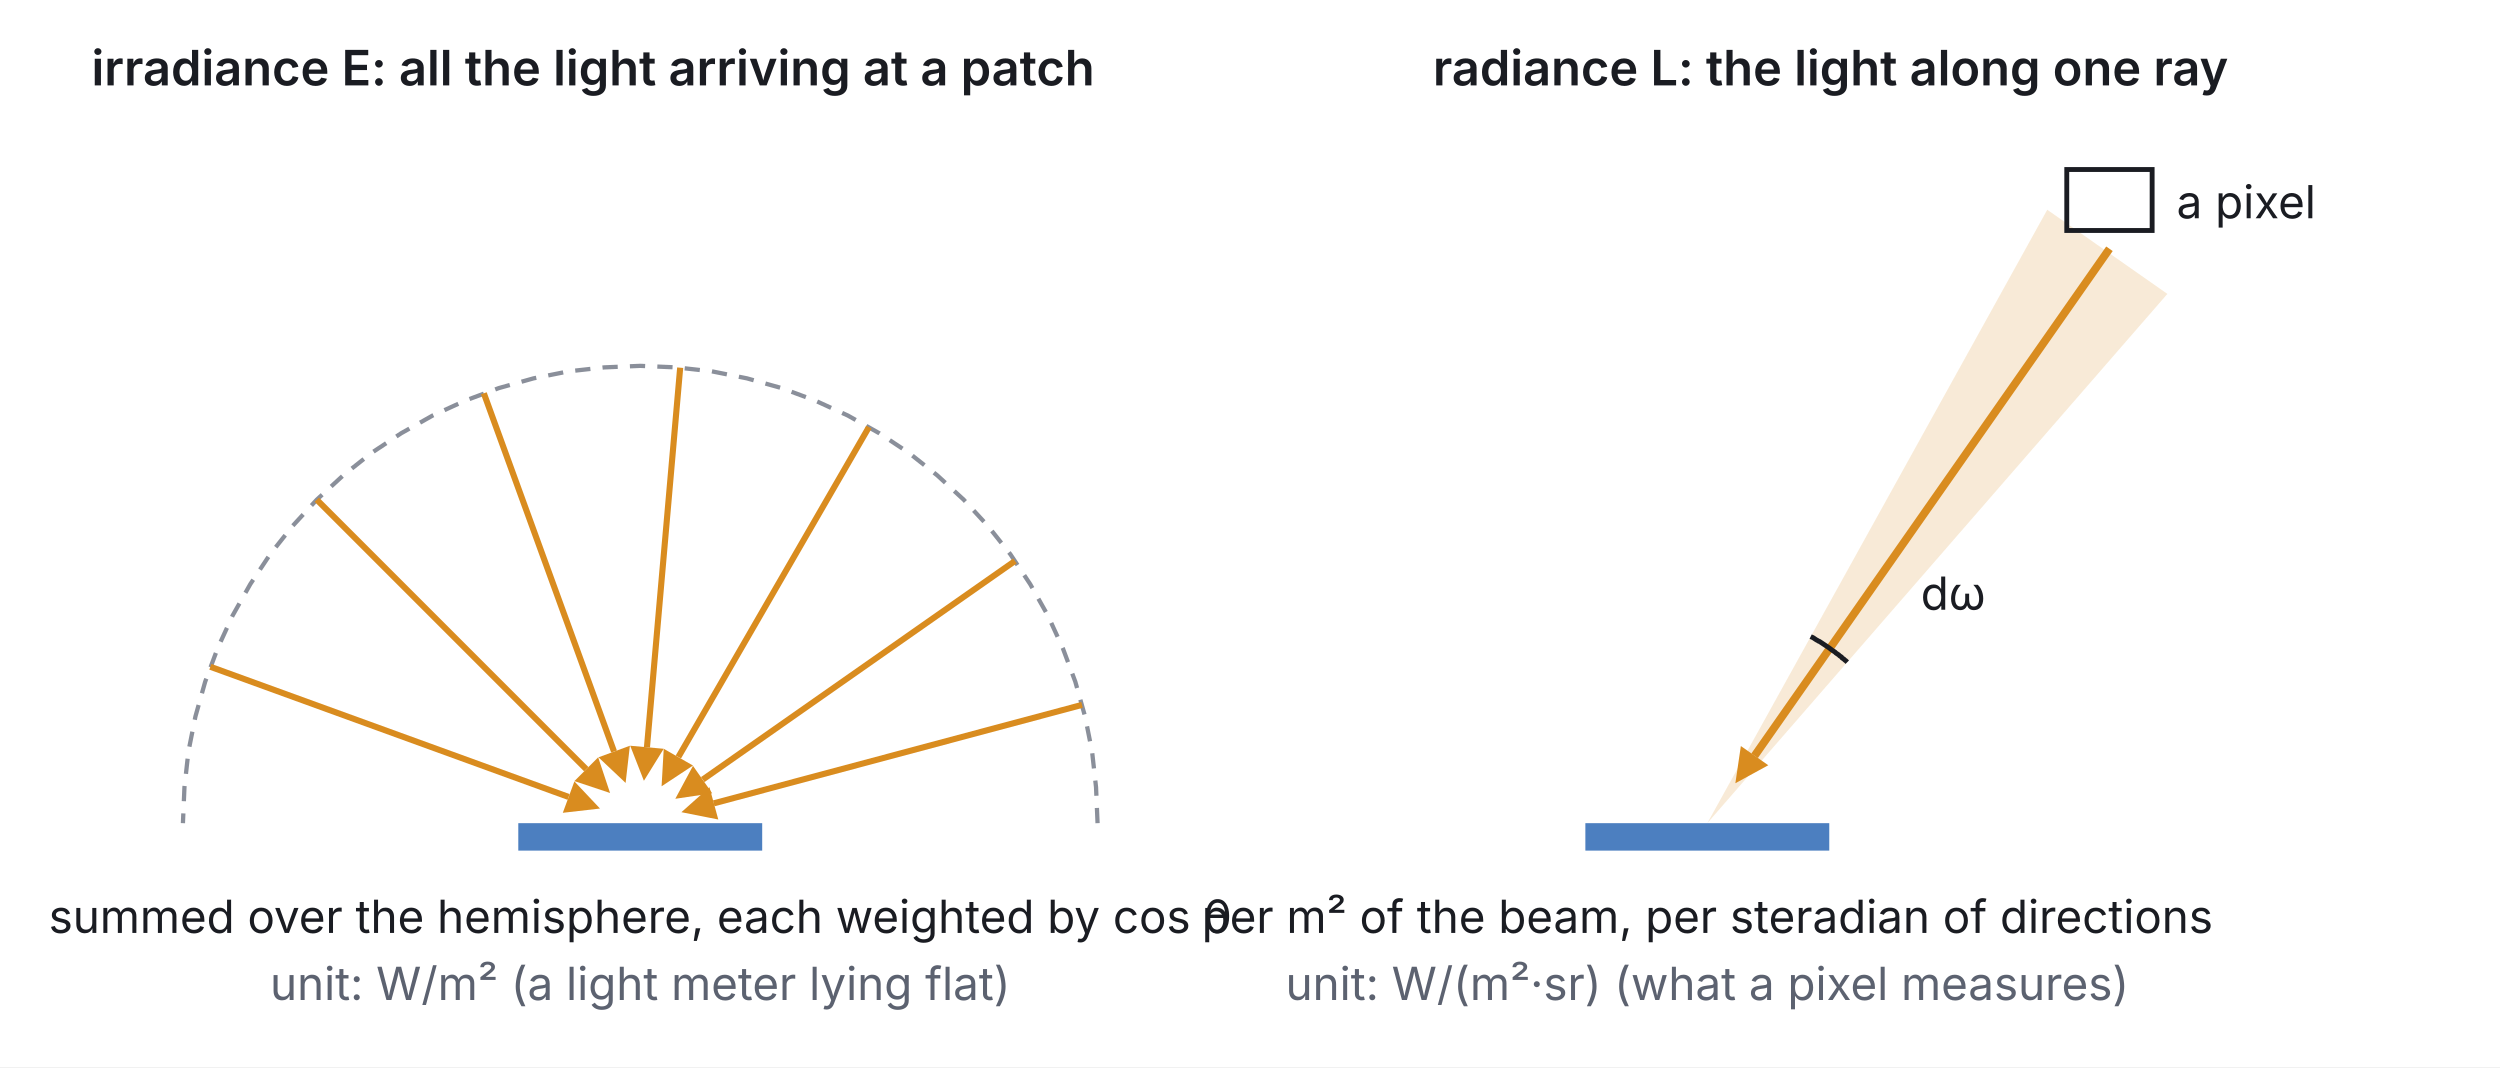
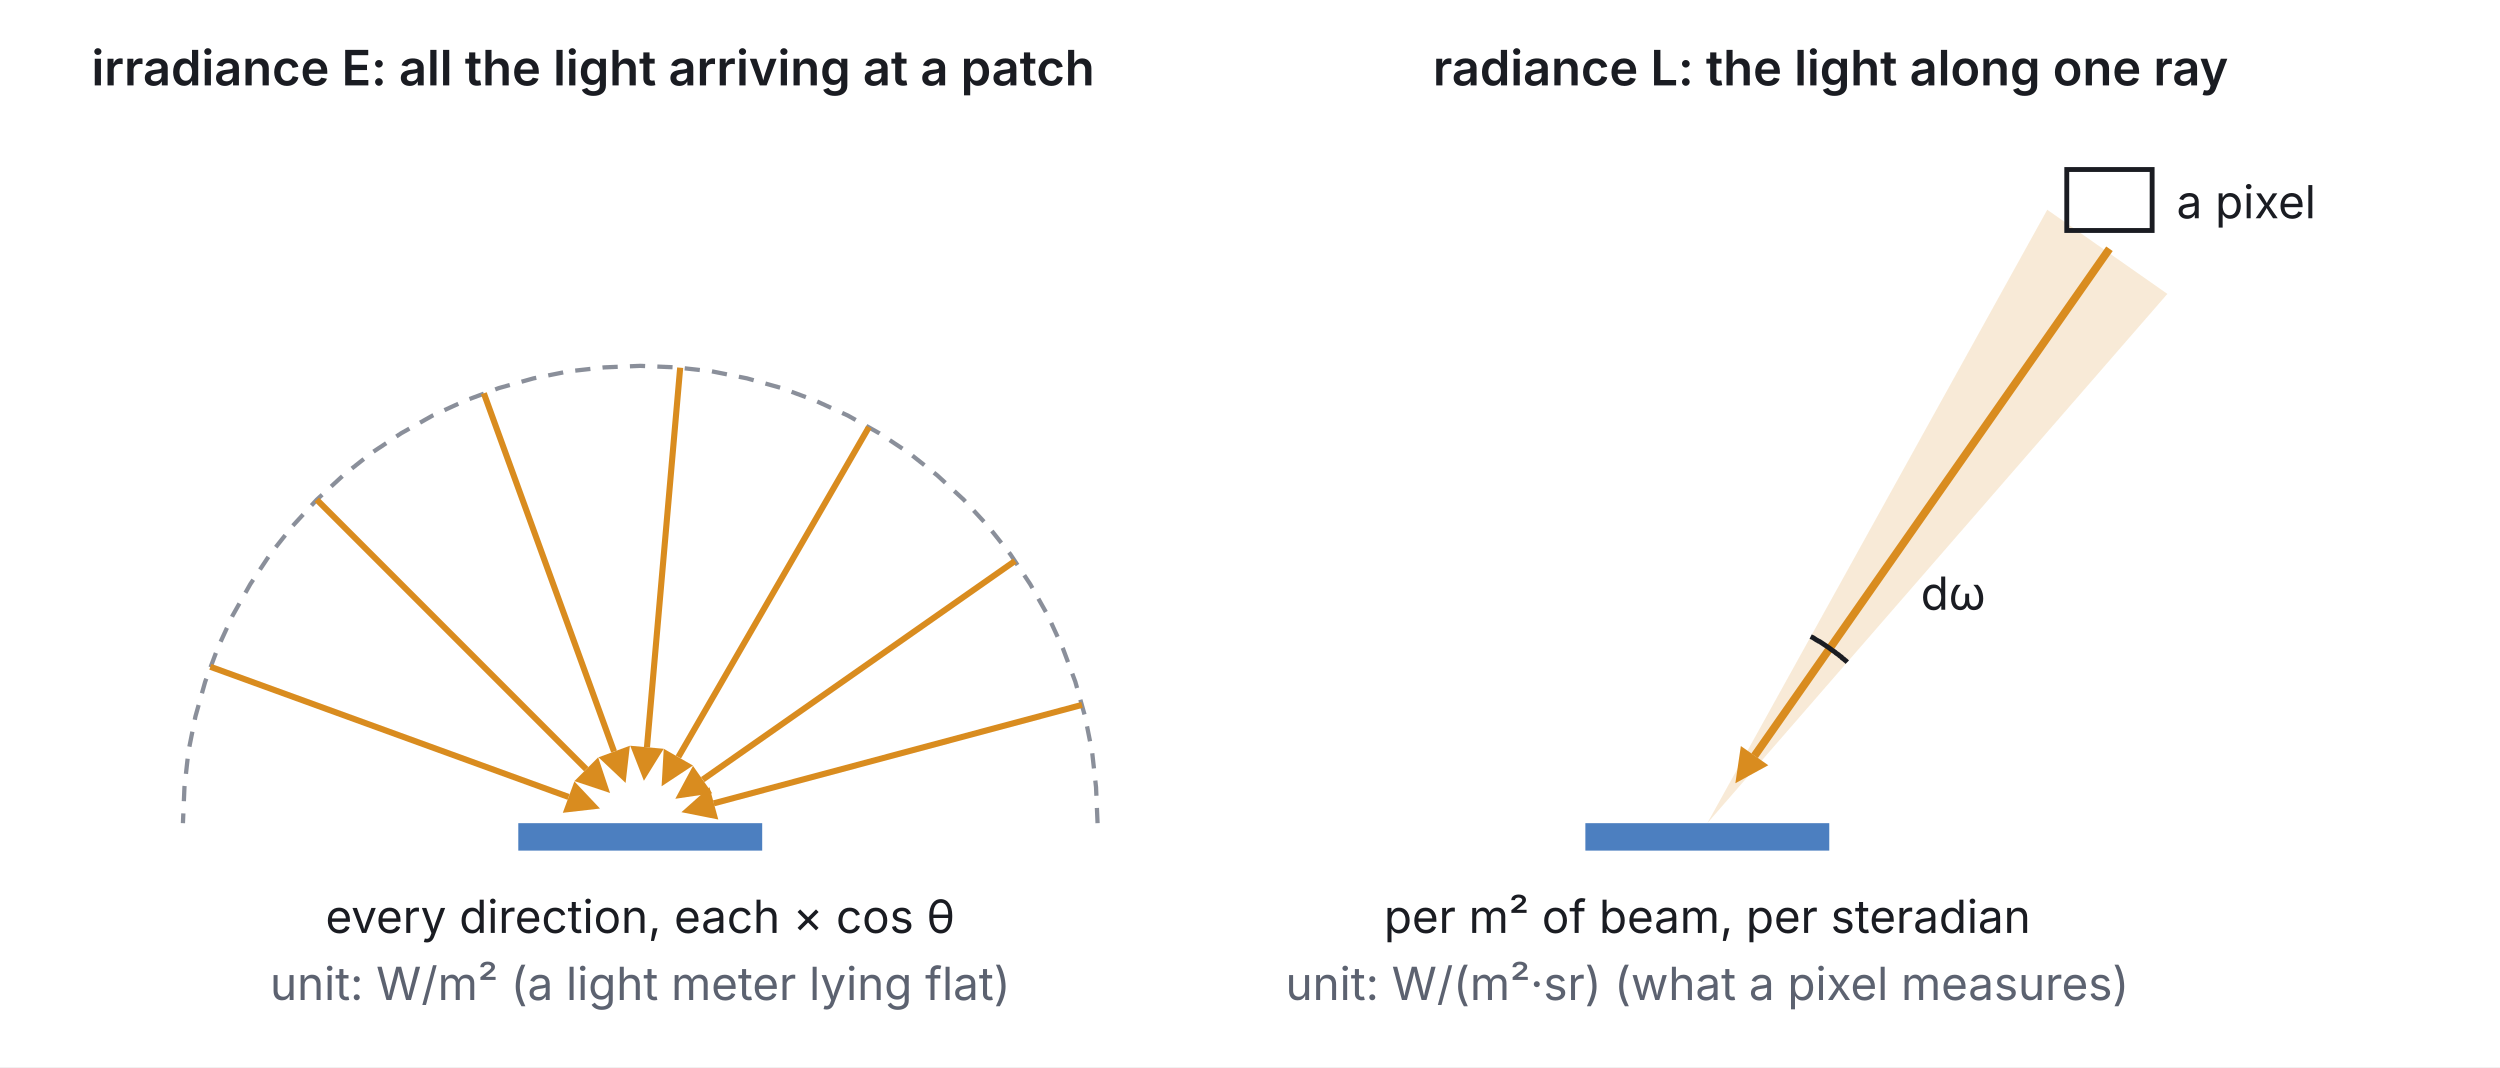
<svg xmlns="http://www.w3.org/2000/svg" viewBox="0 0 820 350" width="820" height="350" font-family="system-ui, -apple-system, Segoe UI, sans-serif" font-size="12" fill="#1a1c22">
  <rect width="820" height="350" fill="#ffffff" />
  <text x="30" y="28" font-size="16" font-weight="600">irradiance E: all the light arriving at a patch</text>
  <polyline fill="none" stroke="#8a8f9a" stroke-width="1.4" stroke-dasharray="5 4" points="360,270 359.5,258.2 358.2,246.5 355.9,235 352.7,223.6 348.6,212.6 343.7,201.9 337.9,191.6 331.4,181.8 324.1,172.6 316.1,163.9 307.4,155.9 298.2,148.6 288.4,142.1 278.1,136.3 267.4,131.4 256.4,127.3 245,124.1 233.5,121.8 221.8,120.5 210,120 198.2,120.5 186.5,121.8 175,124.1 163.6,127.3 152.6,131.4 141.9,136.3 131.6,142.1 121.8,148.6 112.6,155.9 103.9,163.9 95.9,172.6 88.6,181.8 82.1,191.6 76.3,201.9 71.4,212.6 67.3,223.6 64.1,235 61.8,246.5 60.5,258.2 60,270" />
  <rect x="170" y="270" width="80" height="9" fill="#1f5fb0" opacity="0.8" />
  <line x1="69" y1="218.7" x2="186.5" y2="261.4" stroke="#d98c1f" stroke-width="2" />
  <polygon points="196.8,265.2 184.6,266.6 188.4,256.3" fill="#d98c1f" />
  <line x1="103.9" y1="163.9" x2="192.3" y2="252.3" stroke="#d98c1f" stroke-width="2" />
  <polygon points="200.1,260.1 188.4,256.2 196.2,248.4" fill="#d98c1f" />
  <line x1="158.7" y1="129" x2="201.4" y2="246.5" stroke="#d98c1f" stroke-width="2" />
  <polygon points="205.2,256.8 196.3,248.4 206.6,244.6" fill="#d98c1f" />
  <line x1="223.1" y1="120.6" x2="212.2" y2="245.1" stroke="#d98c1f" stroke-width="2" />
  <polygon points="211.2,256.1 206.7,244.6 217.7,245.6" fill="#d98c1f" />
  <line x1="285" y1="140.1" x2="222.5" y2="248.3" stroke="#d98c1f" stroke-width="2" />
  <polygon points="217,257.9 217.7,245.6 227.3,251.1" fill="#d98c1f" />
  <line x1="332.9" y1="184" x2="230.5" y2="255.7" stroke="#d98c1f" stroke-width="2" />
  <polygon points="221.5,262 227.3,251.2 233.6,260.2" fill="#d98c1f" />
  <line x1="354.9" y1="231.2" x2="234.1" y2="263.5" stroke="#d98c1f" stroke-width="2" />
  <polygon points="223.5,266.4 232.7,258.2 235.6,268.8" fill="#d98c1f" />
-   <text x="210" y="306" font-size="15" text-anchor="middle">summed over the hemisphere, each weighted by cos θ</text>
+   <text x="210" y="306" font-size="15" text-anchor="middle">every direction, each × cos θ</text>
  <text x="210" y="328" font-size="15" fill="#5c6270" text-anchor="middle">unit: W/m²   (a light meter lying flat)</text>
  <text x="470" y="28" font-size="16" font-weight="600">radiance L: the light along one ray</text>
  <rect x="520" y="270" width="80" height="9" fill="#1f5fb0" opacity="0.8" />
  <polygon points="560,270 671.5,68.8 710.9,96.4" fill="#d98c1f" opacity="0.18" />
  <line x1="691.9" y1="81.6" x2="575.5" y2="247.9" stroke="#d98c1f" stroke-width="2.6" />
  <polygon points="569.2,256.9 571,244.7 580,251" fill="#d98c1f" />
  <rect x="677.9" y="55.6" width="28" height="20" fill="none" stroke="#1a1c22" stroke-width="1.6" />
  <text x="713.92" y="71.6" font-size="15">a pixel</text>
  <polyline fill="none" stroke="#1a1c22" stroke-width="1.6" points="605.9,217.2 605.6,216.9 605.4,216.7 605.1,216.5 604.8,216.2 604.5,216 604.2,215.8 604,215.5 603.7,215.3 603.4,215.1 603.1,214.8 602.8,214.6 602.5,214.4 602.2,214.2 601.9,213.9 601.6,213.7 601.3,213.5 601,213.3 600.7,213.1 600.5,212.9 600.2,212.7 599.8,212.4 599.5,212.2 599.2,212 598.9,211.8 598.6,211.6 598.3,211.4 598,211.2 597.7,211 597.4,210.8 597.1,210.6 596.8,210.4 596.5,210.3 596.2,210.1 595.8,209.9 595.5,209.7 595.2,209.5 594.9,209.3 594.6,209.1 594.3,209 593.9,208.8" />
  <text x="630" y="200" font-size="15">dω</text>
-   <text x="560" y="306" font-size="15" text-anchor="middle">per m² of the beam, per steradian of directions</text>
+   <text x="560" y="306" font-size="15" text-anchor="middle">per m² of beam, per steradian</text>
  <text x="560" y="328" font-size="15" fill="#5c6270" text-anchor="middle">unit: W/(m²·sr)   (what a pixel measures)</text>
</svg>
